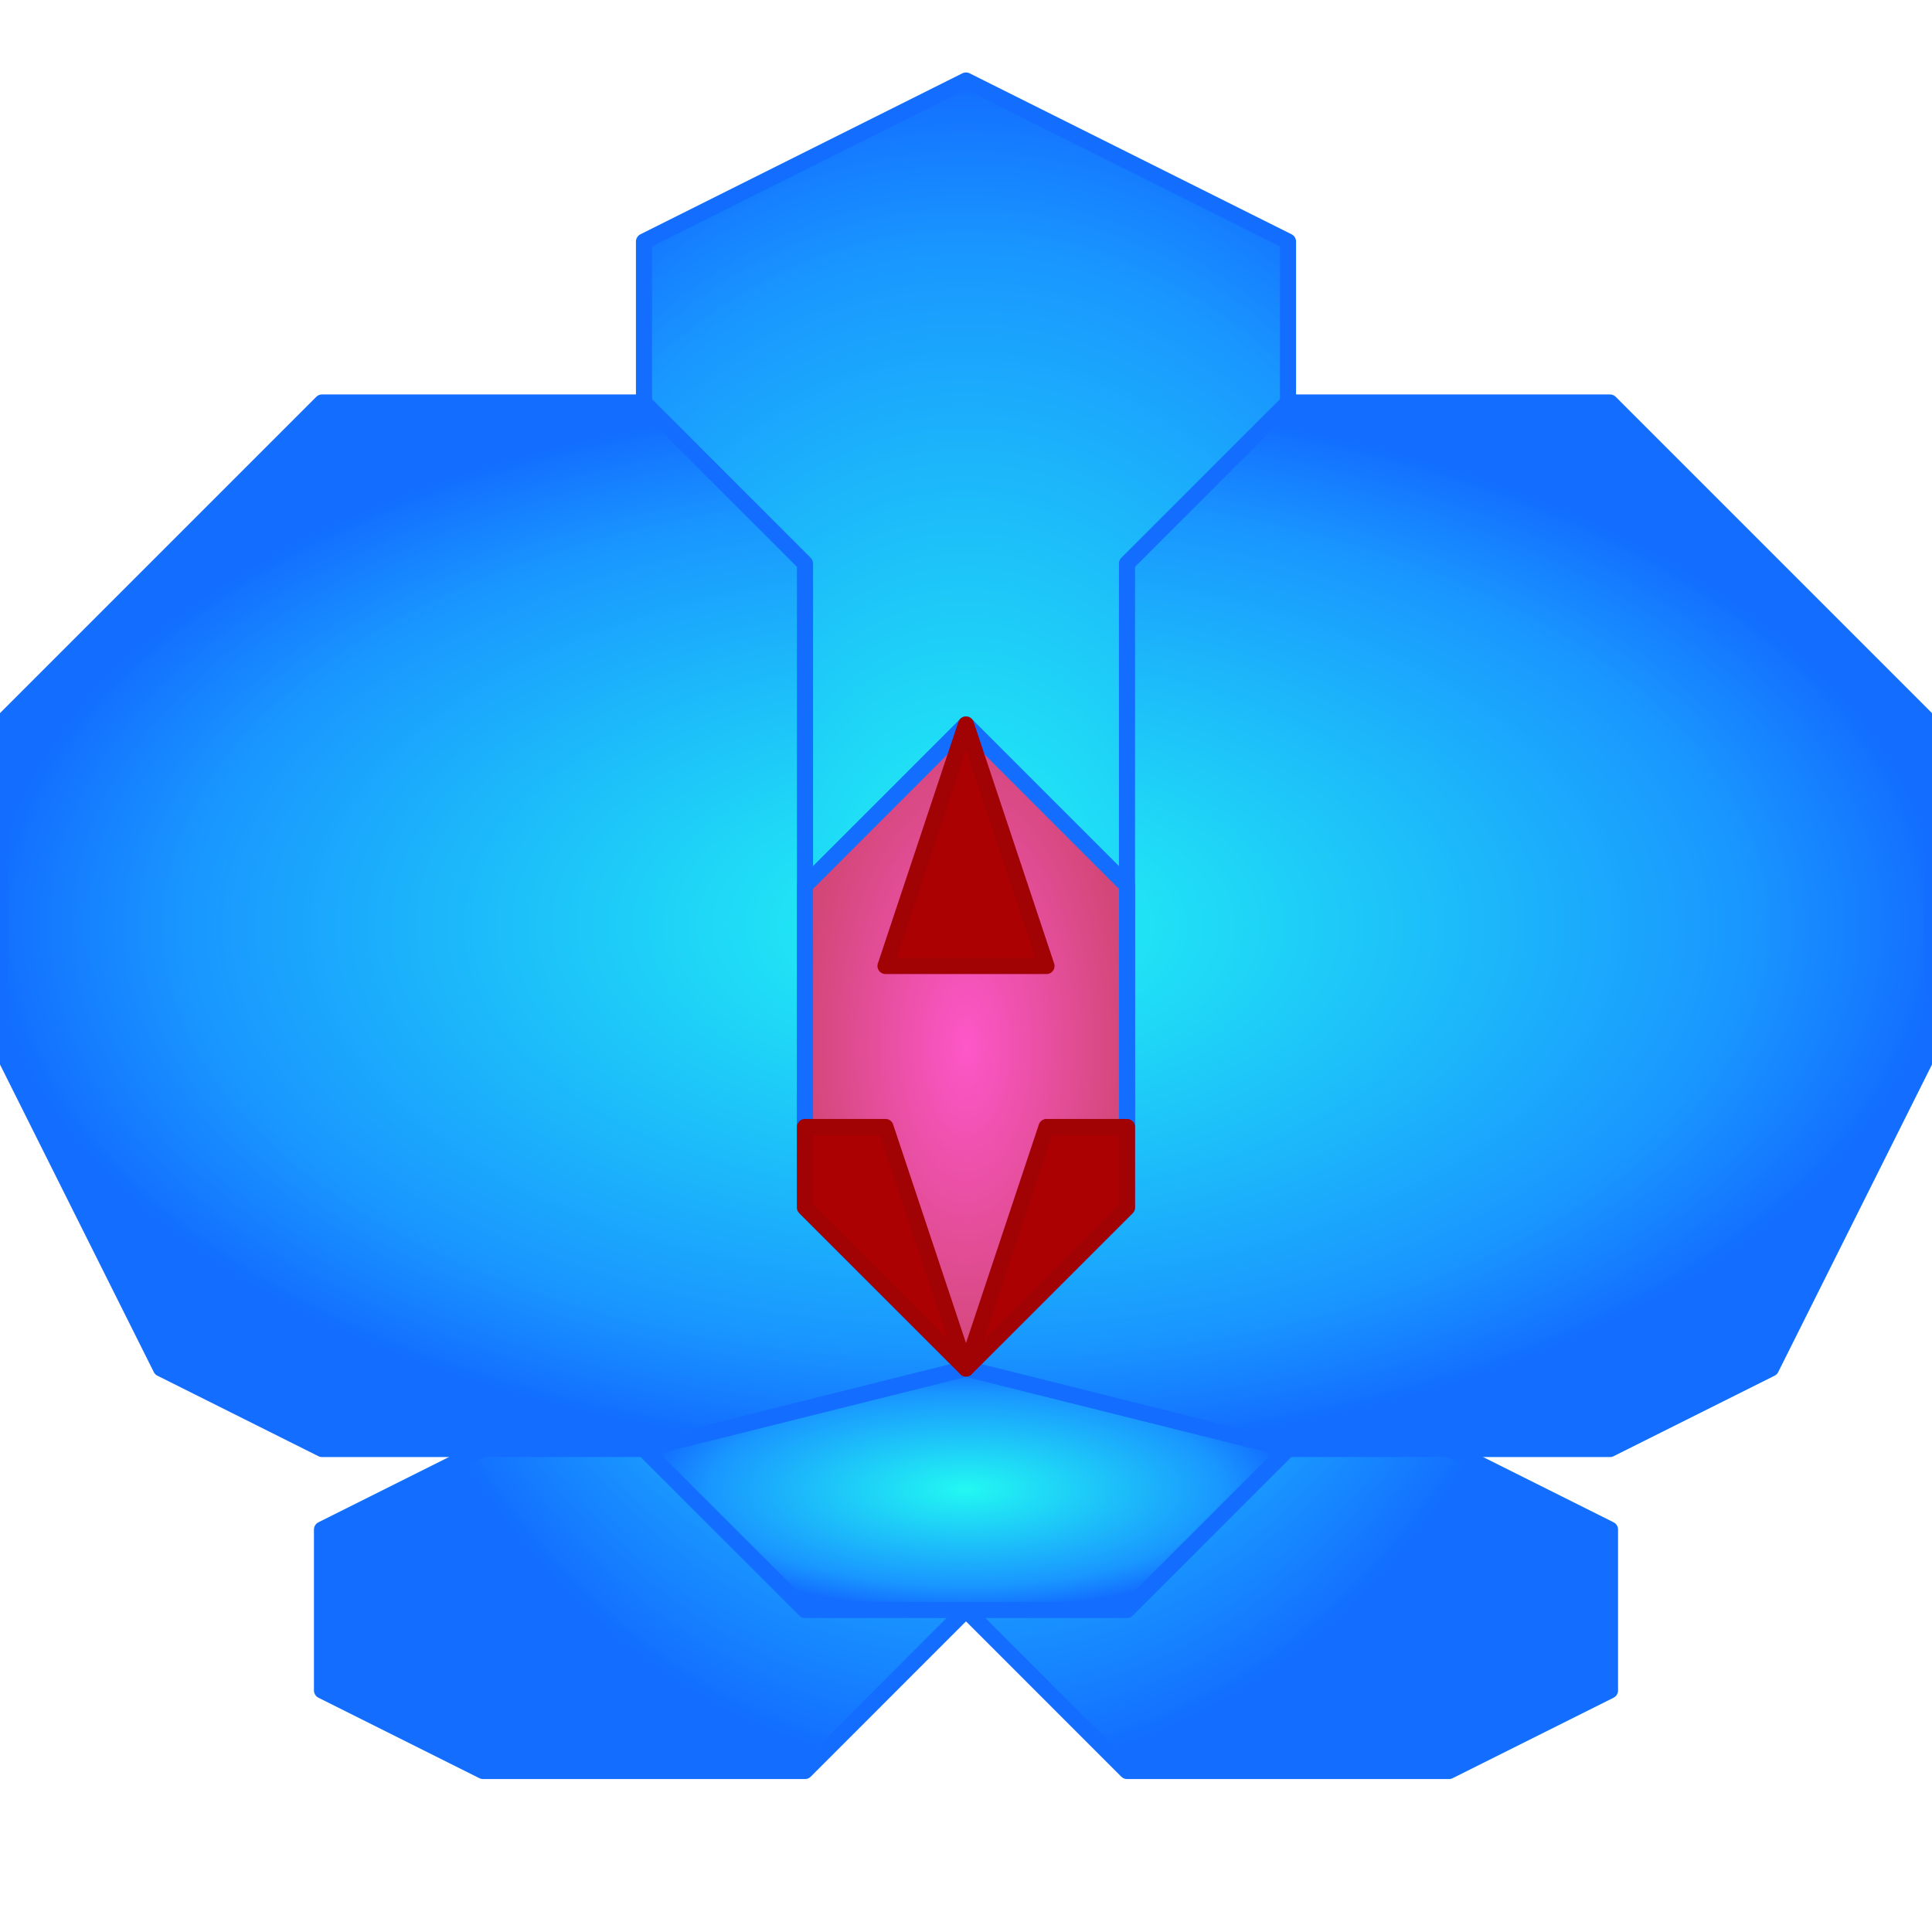
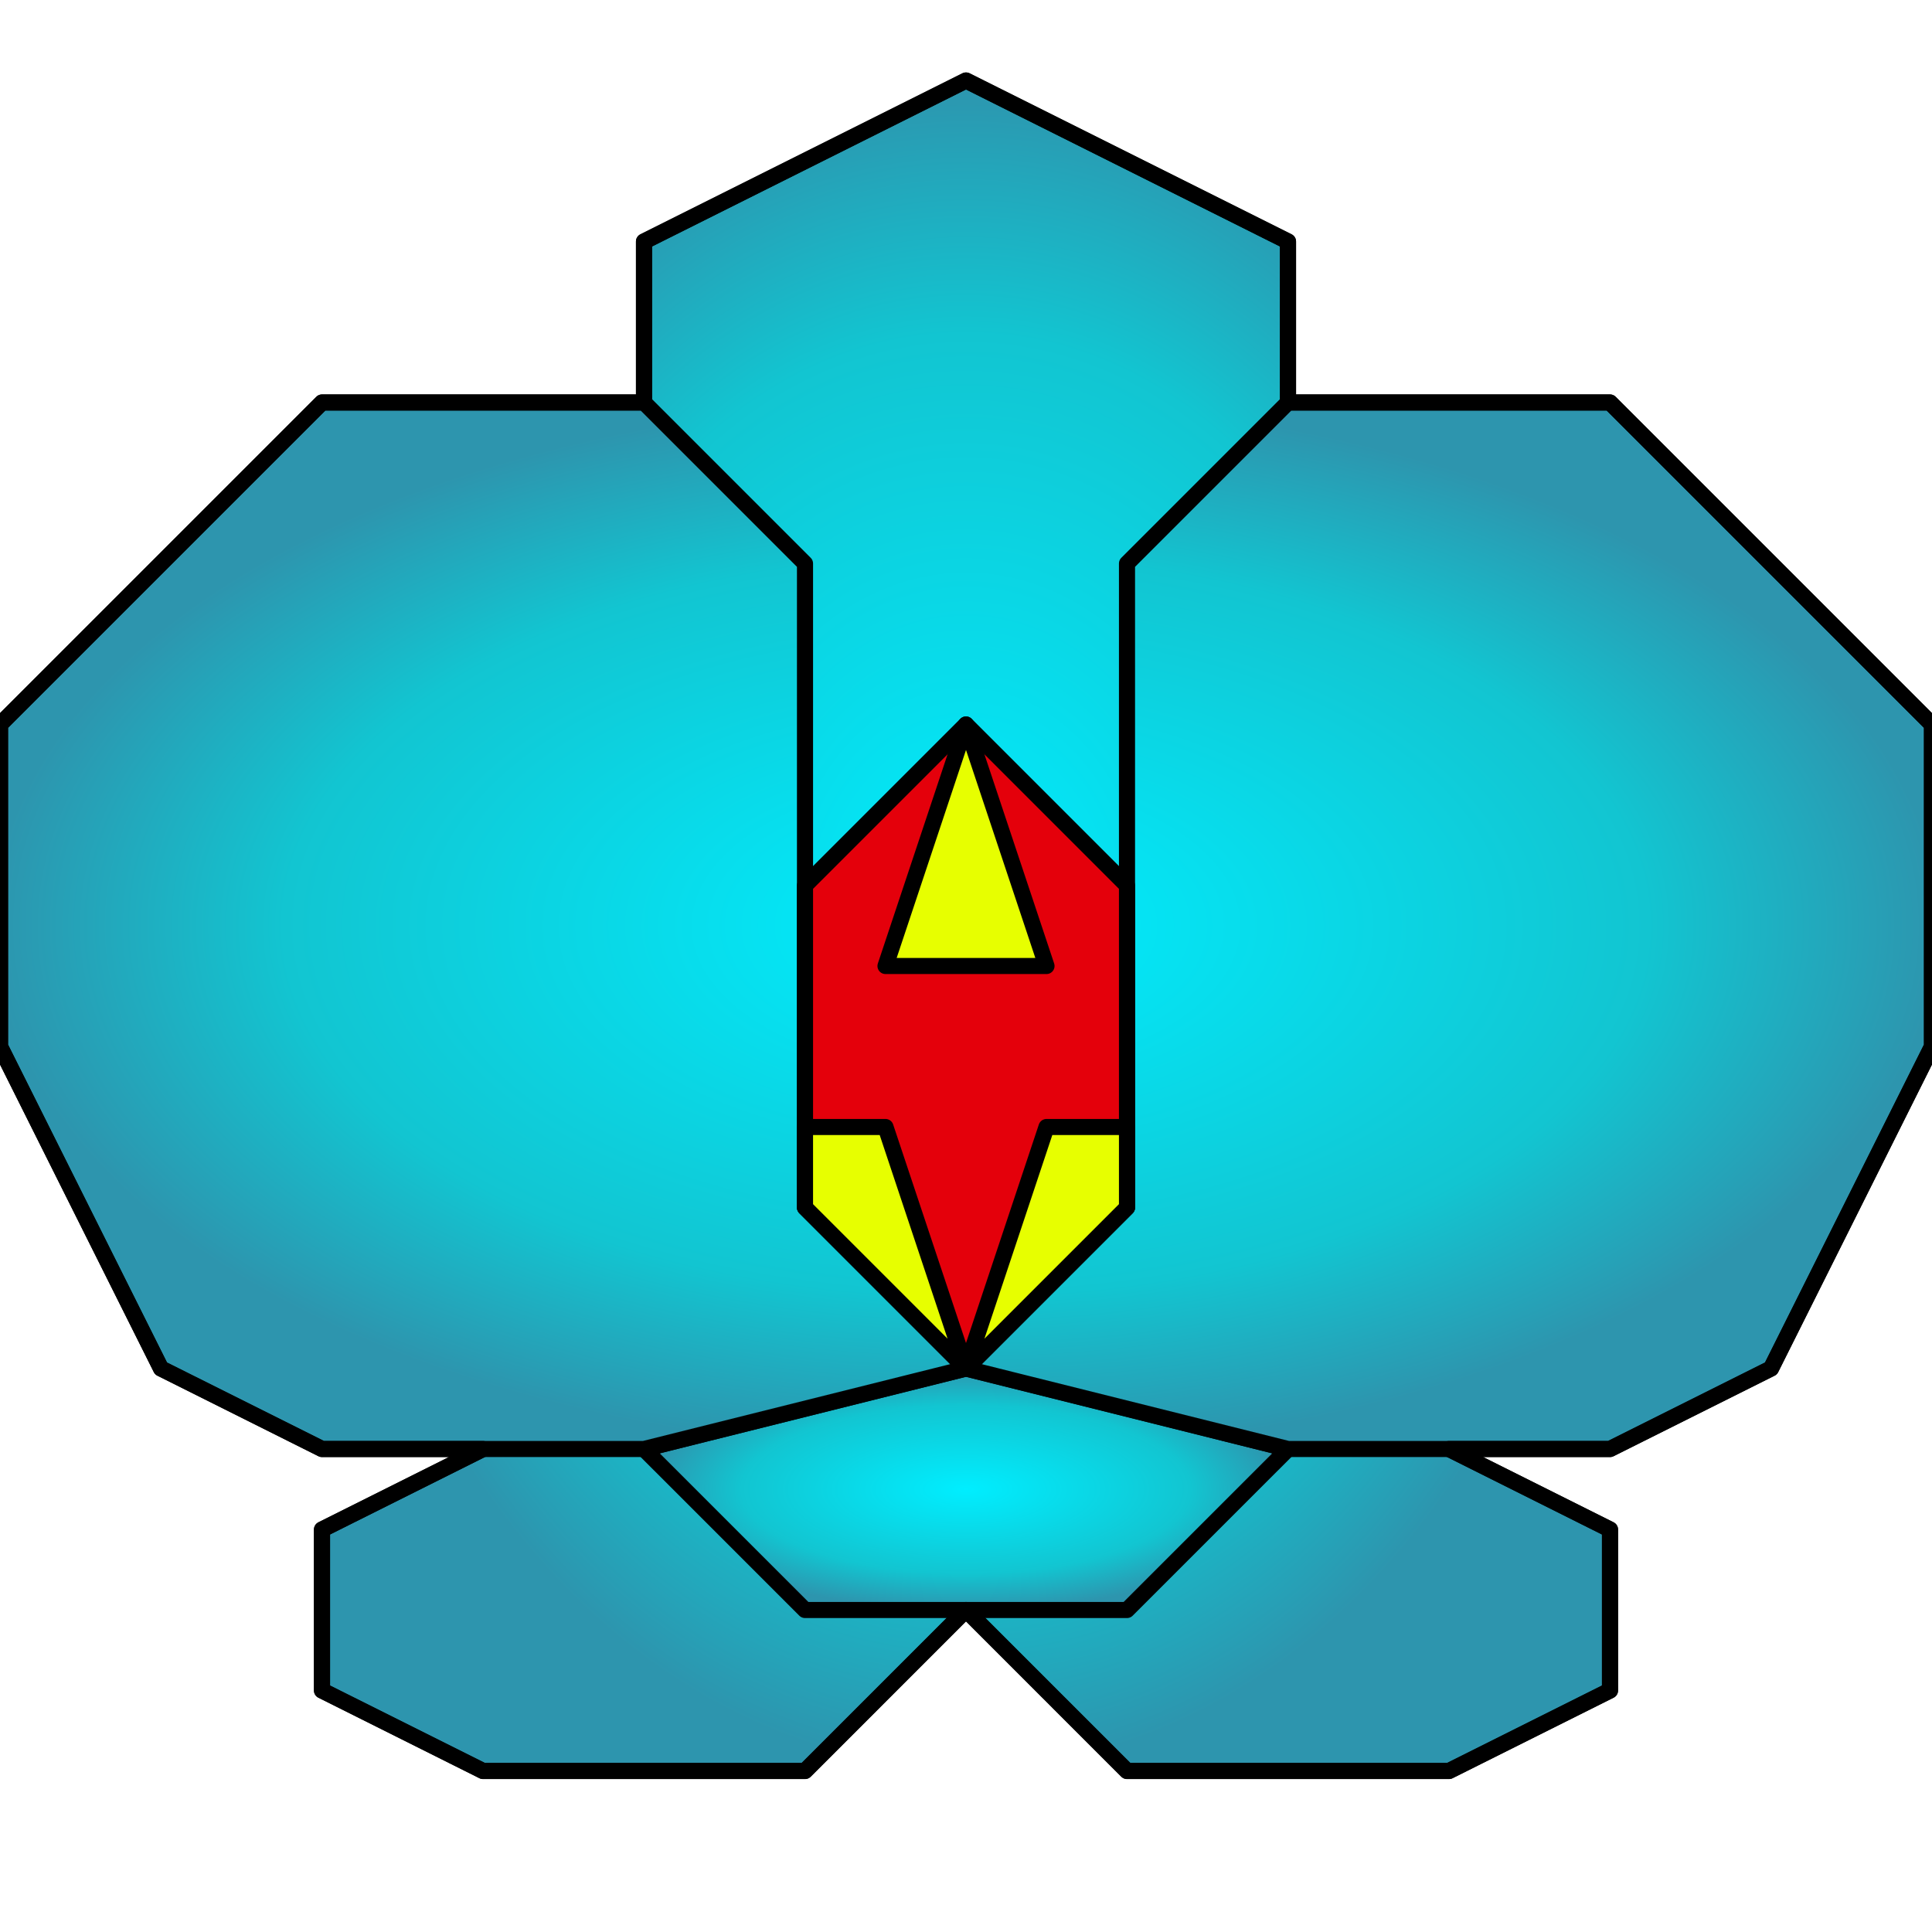
- <svg xmlns="http://www.w3.org/2000/svg" viewBox="0 0 24 22" width="64" height="64" fill="url(#Gradient_Petal)" stroke="#136eff" stroke-width="0.2" stroke-linecap="round" stroke-linejoin="round">
+ <svg xmlns="http://www.w3.org/2000/svg" viewBox="0 0 24 22" width="64" height="64" fill="url(#Gradient_Petal)" stroke="black" stroke-width="0.2" stroke-linecap="round" stroke-linejoin="round">
  <defs>
    <radialGradient id="Gradient_Petal">
-       <stop offset="0%" stop-color="#22f8f2" />
-       <stop offset="80%" stop-color="#1997ff" />
-       <stop offset="100%" stop-color="#136eff" />
+       <stop offset="0%" stop-color="#00eeff" />
+       <stop offset="70%" stop-color="#12c5d1" />
+       <stop offset="100%" stop-color="#2d95ae" />
    </radialGradient>
-     <radialGradient id="Gradient_Center">
-       <stop offset="0%" stop-color="#fd57c9" />
-       <stop offset="100%" stop-color="#d34778" />
-     </radialGradient>
+     <linearGradient id="Gradient_Center">
+       <stop offset="100%" stop-color="#e4000b" />
+     </linearGradient>
    <linearGradient id="Gradient_Text">
-       <stop offset="0%" stop-color="#136eff" />
-       <stop offset="100%" stop-color="#22f8f2" />
+       <stop offset="0%" stop-color="#2d95ae" />
+       <stop offset="100%" stop-color="#00eeff" />
    </linearGradient>
    <style type="text/css">
            
                #center-things {
-                     stroke: #a10204;
-                     fill:   #ac0102;
+                     fill: #e7ff00;
                }

                text {
                    fill:   url(#Gradient_Text);
-                     stroke: #000;
                }
            
        </style>
  </defs>
  <path d="         M 8 4         L 8 2         L 12 0         L 16 2         L 16 4          L 18 17         L 20 18         L 20 20         L 18 21         L 14 21         L 12 19          L 10 21         L 6 21         L 4 20         L 4 18         L 6 17          Z     " />
  <path d="         M 8 17         L 10 19         L 14 19         L 16 17         L 12 16         Z     " />
  <path d="         M 12 16         L 10 14         L 10 6         L 8 4         L 4 4         L 0 8         L 0 12         L 2 16         L 4 17         L 8 17          L 12 16         L 14 14         L 14 6         L 16 4         L 20 4         L 24 8         L 24 12         L 22 16         L 20 17         L 16 17         Z     " />
  <path fill="url(#Gradient_Center)" d="         M 12 8         L 14 10         L 14 14         L 12 16         L 10 14         L 10 10         Z     " />
  <g id="center-things">
    <path d="             M 12 8             L 13 11             L 11 11             Z         " />
    <path d="             M 12 16             L 10 14             L 10 13             L 11 13             Z         " />
    <path d="             M 12 16             L 13 13             L 14 13             L 14 14             Z         " />
  </g>
+   <path stroke="black" fill="none" d="         M 12 0         L 16 2         L 16 4         L 20 4         L 24 8         L 24 12         L 22 16         L 20 17         L 18 17         L 20 18         L 20 20         L 18 21         L 14 21         L 12 19         L 10 21         L 6 21         L 4 20         L 4 18         L 6 17         L 4 17         L 2 16         L 0 12         L 0 8         L 4 4         L 8 4         L 8 2         Z     " />
</svg>
